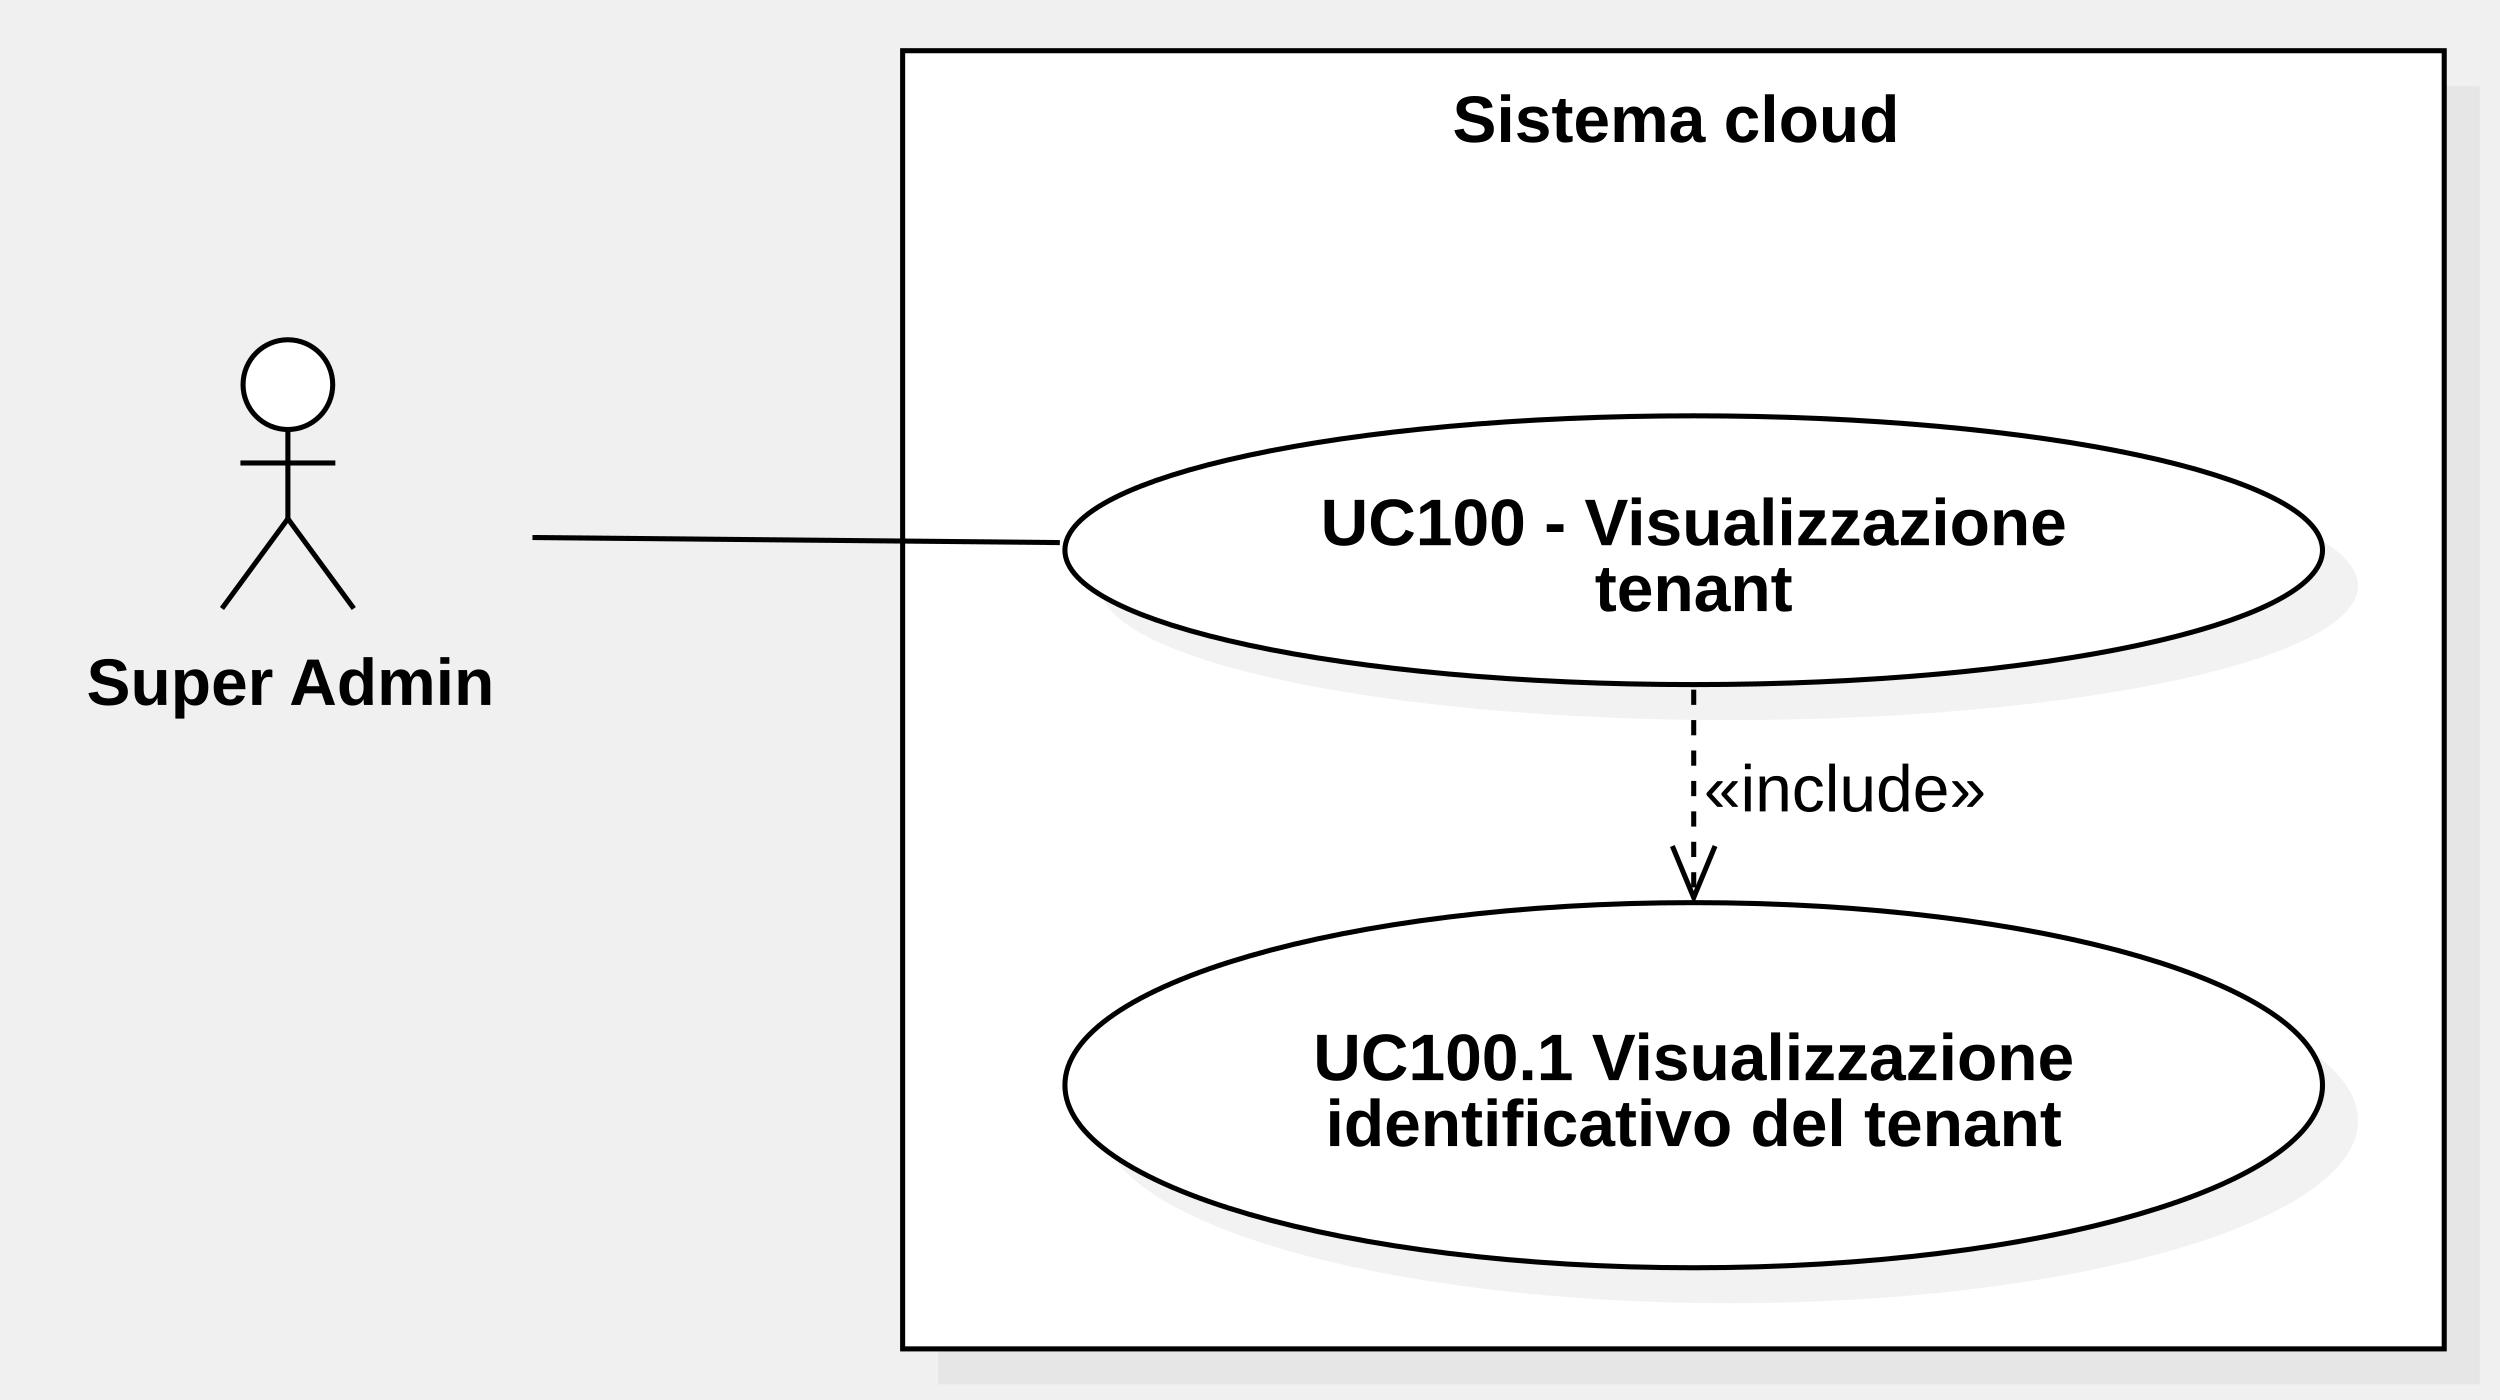
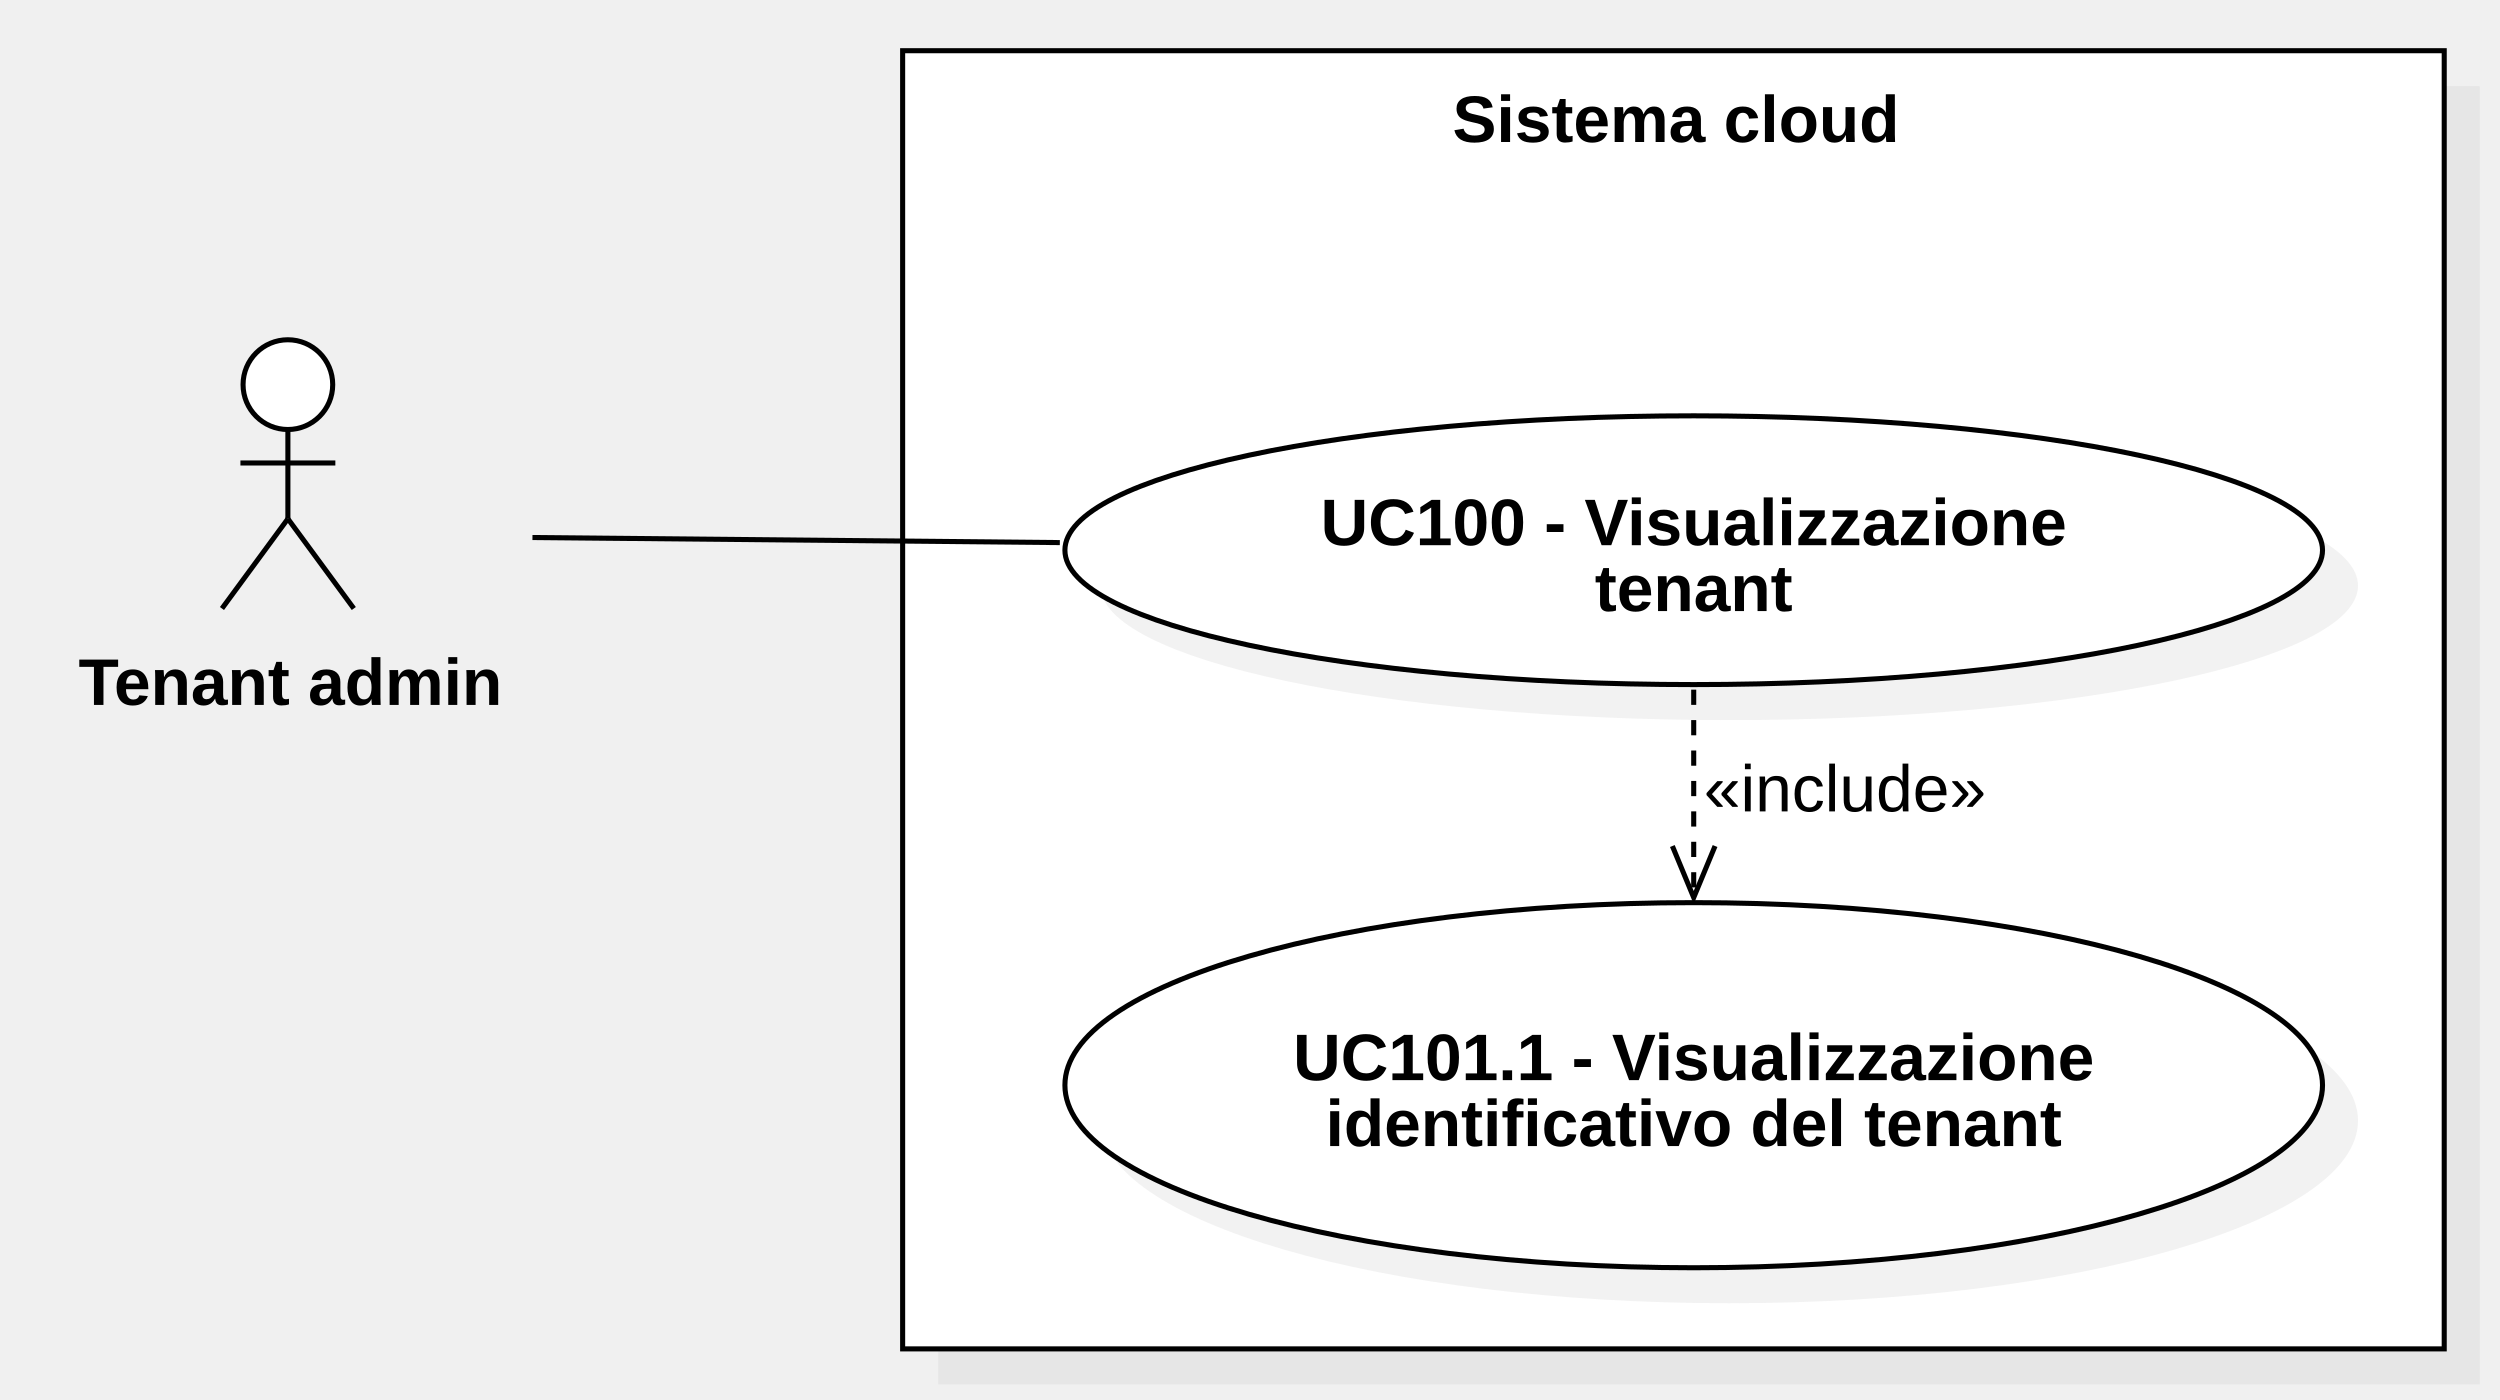
<svg xmlns="http://www.w3.org/2000/svg" version="1.1" width="493" height="276">
  <defs />
  <g>
    <g>
      <rect fill="#C0C0C0" stroke="none" x="194" y="32" width="304" height="256" transform="matrix(1 0 0 1 -9 -15)" fill-opacity="0.2" />
    </g>
    <g>
      <rect fill="#ffffff" stroke="none" x="187" y="25" width="304" height="256" transform="matrix(1 0 0 1 -9 -15)" />
    </g>
    <g>
      <path fill="none" stroke="#000000" paint-order="fill stroke markers" d=" M 178 10 L 482 10 L 482 266 L 178 266 L 178 10 Z Z" stroke-miterlimit="10" stroke-dasharray="" />
    </g>
    <g>
      <g>
        <path fill="none" stroke="none" />
        <text fill="#000000" stroke="none" font-family="Arial" font-size="13px" font-style="normal" font-weight="bold" text-decoration="undefined" x="339.5" y="38.5" text-anchor="middle" dominant-baseline="central" transform="matrix(1 0 0 1 -9 -15)">Sistema cloud</text>
      </g>
    </g>
    <g>
      <path fill="#C0C0C0" stroke="none" paint-order="stroke fill markers" d=" M 217 115.5 C 217 100.864 272.517 89 341 89 C 409.483 89 465 100.864 465 115.5 C 465 130.136 409.483 142 341 142 C 272.517 142 217 130.136 217 115.5 Z" fill-opacity="0.2" />
    </g>
    <g>
      <path fill="#ffffff" stroke="none" paint-order="stroke fill markers" d=" M 210 108.5 C 210 93.864 265.517 82 334 82 C 402.483 82 458 93.864 458 108.5 C 458 123.136 402.483 135 334 135 C 265.517 135 210 123.136 210 108.5 Z" />
    </g>
    <g>
      <path fill="none" stroke="#000000" paint-order="fill stroke markers" d=" M 210 108.5 C 210 93.864 265.517 82 334 82 C 402.483 82 458 93.864 458 108.5 C 458 123.136 402.483 135 334 135 C 265.517 135 210 123.136 210 108.5 Z" stroke-miterlimit="10" stroke-dasharray="" />
    </g>
    <g>
      <g>
        <path fill="none" stroke="none" />
        <text fill="#000000" stroke="none" font-family="Arial" font-size="13px" font-style="normal" font-weight="bold" text-decoration="undefined" x="343" y="118" text-anchor="middle" dominant-baseline="central" transform="matrix(1 0 0 1 -9 -15)">UC100 - Visualizzazione</text>
        <text fill="#000000" stroke="none" font-family="Arial" font-size="13px" font-style="normal" font-weight="bold" text-decoration="undefined" x="343" y="131" text-anchor="middle" dominant-baseline="central" transform="matrix(1 0 0 1 -9 -15)">tenant</text>
      </g>
    </g>
    <g>
      <path fill="#ffffff" stroke="none" paint-order="stroke fill markers" d=" M 47.931 75.85 C 47.931 70.962 51.889 67 56.771 67 C 61.653 67 65.611 70.962 65.611 75.85 C 65.611 80.738 61.653 84.7 56.771 84.7 C 51.889 84.7 47.931 80.738 47.931 75.85 Z" />
    </g>
    <g>
      <path fill="none" stroke="#000000" paint-order="fill stroke markers" d=" M 47.931 75.85 C 47.931 70.962 51.889 67 56.771 67 C 61.653 67 65.611 70.962 65.611 75.85 C 65.611 80.738 61.653 84.7 56.771 84.7 C 51.889 84.7 47.931 80.738 47.931 75.85 Z" stroke-miterlimit="10" stroke-dasharray="" />
    </g>
    <g>
      <path fill="none" stroke="#000000" paint-order="fill stroke markers" d=" M 56.771 84.7 L 56.771 102.3" stroke-miterlimit="10" stroke-dasharray="" />
    </g>
    <g>
      <path fill="none" stroke="#000000" paint-order="fill stroke markers" d=" M 47.411 91.3 L 66.131 91.3" stroke-miterlimit="10" stroke-dasharray="" />
    </g>
    <g>
      <path fill="none" stroke="#000000" paint-order="fill stroke markers" d=" M 56.771 102.3 L 43.771 120" stroke-miterlimit="10" stroke-dasharray="" />
    </g>
    <g>
      <path fill="none" stroke="#000000" paint-order="fill stroke markers" d=" M 56.771 102.3 L 69.771 120" stroke-miterlimit="10" stroke-dasharray="" />
    </g>
    <g>
      <g>
        <path fill="none" stroke="none" />
-         <text fill="#000000" stroke="none" font-family="Arial" font-size="13px" font-style="normal" font-weight="bold" text-decoration="undefined" x="66.271" y="149.5" text-anchor="middle" dominant-baseline="central" transform="matrix(1 0 0 1 -9 -15)">Super Admin</text>
+         <text fill="#000000" stroke="none" font-family="Arial" font-size="13px" font-style="normal" font-weight="bold" text-decoration="undefined" x="66.271" y="149.5" text-anchor="middle" dominant-baseline="central" transform="matrix(1 0 0 1 -9 -15)">Tenant admin</text>
      </g>
    </g>
    <g>
      <path fill="none" stroke="#000000" paint-order="fill stroke markers" d=" M 105 106 L 209 107" stroke-miterlimit="10" stroke-dasharray="" />
    </g>
    <g>
      <path fill="#C0C0C0" stroke="none" paint-order="stroke fill markers" d=" M 217 221 C 217 201.118 272.517 185 341 185 C 409.483 185 465 201.118 465 221 C 465 240.882 409.483 257 341 257 C 272.517 257 217 240.882 217 221 Z" fill-opacity="0.2" />
    </g>
    <g>
      <path fill="#ffffff" stroke="none" paint-order="stroke fill markers" d=" M 210 214 C 210 194.118 265.517 178 334 178 C 402.483 178 458 194.118 458 214 C 458 233.882 402.483 250 334 250 C 265.517 250 210 233.882 210 214 Z" />
    </g>
    <g>
      <path fill="none" stroke="#000000" paint-order="fill stroke markers" d=" M 210 214 C 210 194.118 265.517 178 334 178 C 402.483 178 458 194.118 458 214 C 458 233.882 402.483 250 334 250 C 265.517 250 210 233.882 210 214 Z" stroke-miterlimit="10" stroke-dasharray="" />
    </g>
    <g>
      <g>
        <path fill="none" stroke="none" />
-         <text fill="#000000" stroke="none" font-family="Arial" font-size="13px" font-style="normal" font-weight="bold" text-decoration="undefined" x="343" y="223.5" text-anchor="middle" dominant-baseline="central" transform="matrix(1 0 0 1 -9 -15)">UC100.1 Visualizzazione</text>
+         <text fill="#000000" stroke="none" font-family="Arial" font-size="13px" font-style="normal" font-weight="bold" text-decoration="undefined" x="343" y="223.5" text-anchor="middle" dominant-baseline="central" transform="matrix(1 0 0 1 -9 -15)">UC101.1 - Visualizzazione</text>
        <text fill="#000000" stroke="none" font-family="Arial" font-size="13px" font-style="normal" font-weight="bold" text-decoration="undefined" x="343" y="236.5" text-anchor="middle" dominant-baseline="central" transform="matrix(1 0 0 1 -9 -15)">identificativo del tenant</text>
      </g>
    </g>
    <g>
      <path fill="none" stroke="#000000" paint-order="fill stroke markers" d=" M 334 136 L 334 177" stroke-miterlimit="10" stroke-dasharray="3" />
    </g>
    <g>
      <path fill="none" stroke="#000000" paint-order="fill stroke markers" d=" M 329.79 166.837 L 334 177 L 338.21 166.837" stroke-miterlimit="10" stroke-dasharray="" />
    </g>
    <g>
      <rect fill="#ffffff" stroke="none" x="345" y="164" width="55.656" height="13" transform="matrix(1 0 0 1 -9 -15)" />
    </g>
    <g>
      <g>
        <path fill="none" stroke="none" />
        <text fill="#000000" stroke="none" font-family="Arial" font-size="13px" font-style="normal" font-weight="normal" text-decoration="undefined" x="372.828" y="170.5" text-anchor="middle" dominant-baseline="central" transform="matrix(1 0 0 1 -9 -15)">«include»</text>
      </g>
    </g>
  </g>
</svg>
